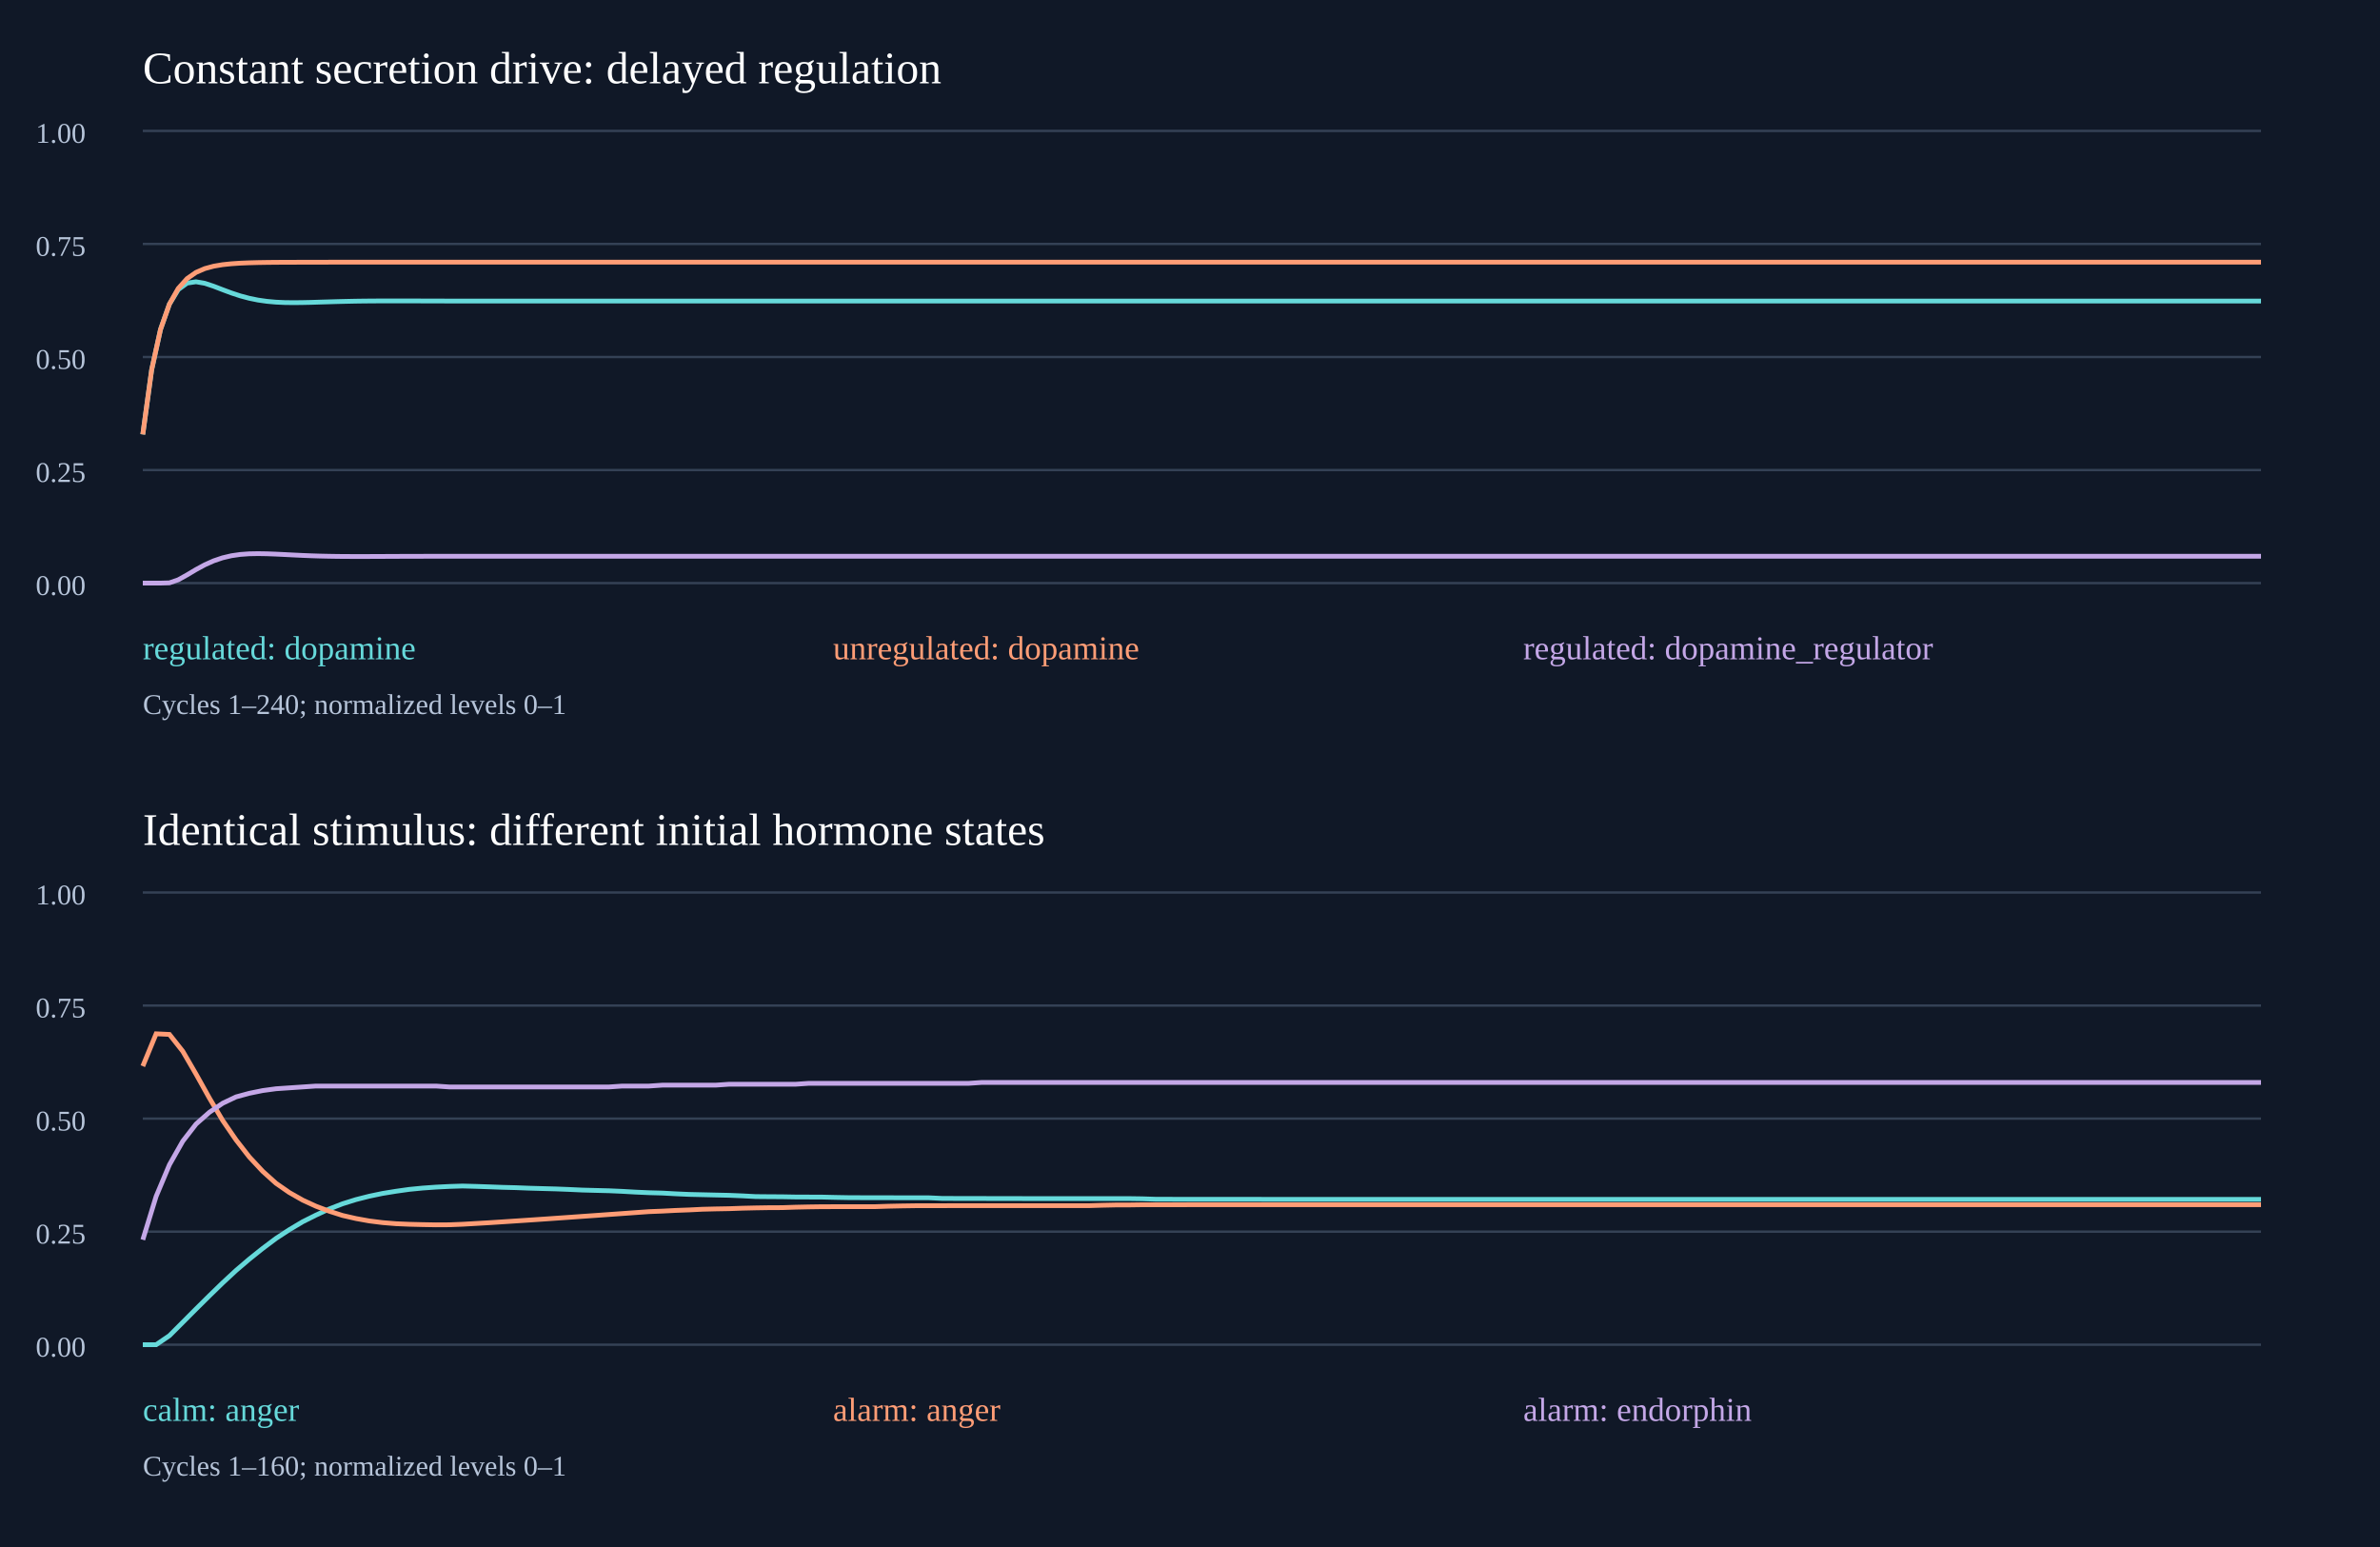
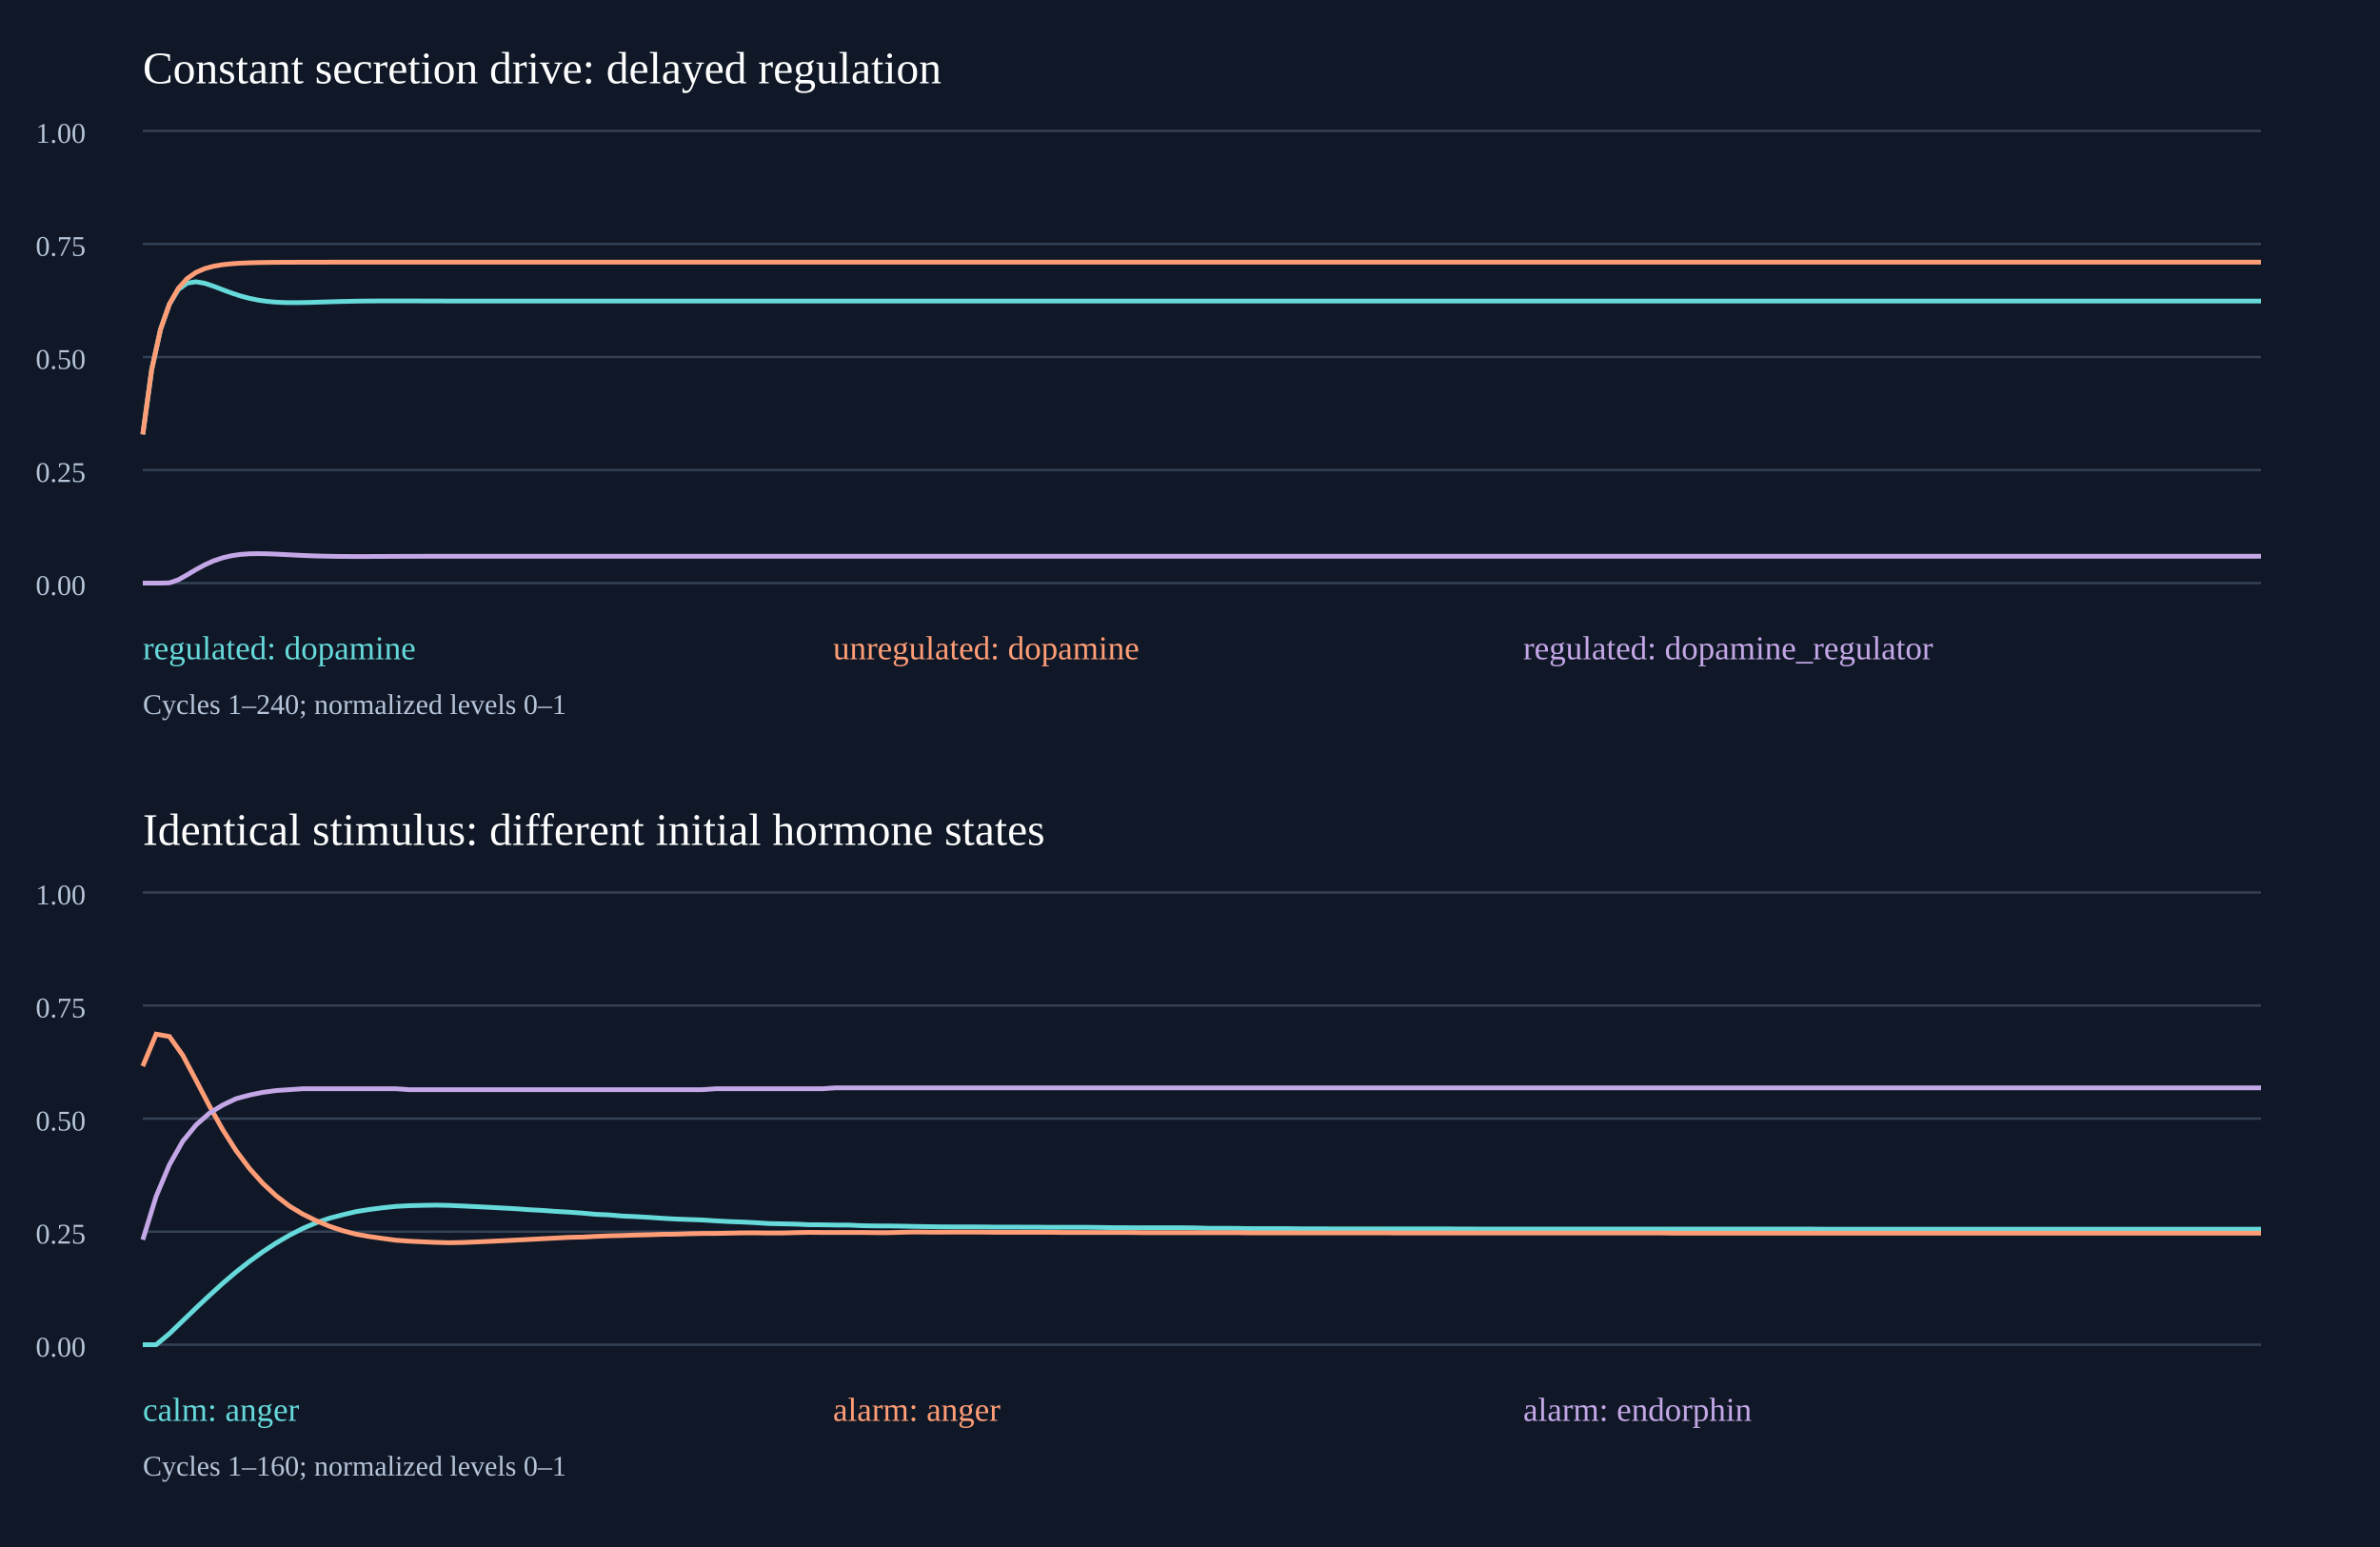
<svg xmlns="http://www.w3.org/2000/svg" width="1000" height="650" viewBox="0 0 1000 650">
  <rect width="1000" height="650" fill="#101827" />
  <text x="60" y="35" fill="white" font-size="19">Constant secretion drive: delayed regulation</text>
  <path d="M 60 245.0 h 890" stroke="#344155" />
  <text x="15" y="250.0" fill="#b6c4d9">0.00</text>
  <path d="M 60 197.5 h 890" stroke="#344155" />
  <text x="15" y="202.5" fill="#b6c4d9">0.25</text>
  <path d="M 60 150.0 h 890" stroke="#344155" />
  <text x="15" y="155.0" fill="#b6c4d9">0.50</text>
  <path d="M 60 102.5 h 890" stroke="#344155" />
  <text x="15" y="107.5" fill="#b6c4d9">0.75</text>
  <path d="M 60 55.0 h 890" stroke="#344155" />
  <text x="15" y="60.0" fill="#b6c4d9">1.00</text>
  <polyline points="60.00,182.53 63.72,155.37 67.45,138.40 71.17,127.81 74.90,121.68 78.62,118.95 82.34,118.39 86.07,119.04 89.79,120.28 93.51,121.71 97.24,123.10 100.96,124.32 104.69,125.32 108.41,126.08 112.13,126.61 115.86,126.95 119.58,127.12 123.31,127.17 127.03,127.13 130.75,127.05 134.48,126.93 138.20,126.82 141.92,126.71 145.65,126.62 149.37,126.54 153.10,126.49 156.82,126.46 160.54,126.44 164.27,126.43 167.99,126.44 171.72,126.44 175.44,126.45 179.16,126.46 182.89,126.47 186.61,126.48 190.33,126.49 194.06,126.49 197.78,126.49 201.51,126.49 205.23,126.50 208.95,126.50 212.68,126.50 216.40,126.49 220.13,126.49 223.85,126.49 227.57,126.49 231.30,126.49 235.02,126.49 238.74,126.49 242.47,126.49 246.19,126.49 249.92,126.49 253.64,126.49 257.36,126.49 261.09,126.49 264.81,126.49 268.54,126.49 272.26,126.49 275.98,126.49 279.71,126.49 283.43,126.49 287.15,126.49 290.88,126.49 294.60,126.49 298.33,126.49 302.05,126.49 305.77,126.49 309.50,126.49 313.22,126.49 316.95,126.49 320.67,126.49 324.39,126.49 328.12,126.49 331.84,126.49 335.56,126.49 339.29,126.49 343.01,126.49 346.74,126.49 350.46,126.49 354.18,126.49 357.91,126.49 361.63,126.49 365.36,126.49 369.08,126.49 372.80,126.49 376.53,126.49 380.25,126.49 383.97,126.49 387.70,126.49 391.42,126.49 395.15,126.49 398.87,126.49 402.59,126.49 406.32,126.49 410.04,126.49 413.77,126.49 417.49,126.49 421.21,126.49 424.94,126.49 428.66,126.49 432.38,126.49 436.11,126.49 439.83,126.49 443.56,126.49 447.28,126.49 451.00,126.49 454.73,126.49 458.45,126.49 462.18,126.49 465.90,126.49 469.62,126.49 473.35,126.49 477.07,126.49 480.79,126.49 484.52,126.49 488.24,126.49 491.97,126.49 495.69,126.49 499.41,126.49 503.14,126.49 506.86,126.49 510.59,126.49 514.31,126.49 518.03,126.49 521.76,126.49 525.48,126.49 529.21,126.49 532.93,126.49 536.65,126.49 540.38,126.49 544.10,126.49 547.82,126.49 551.55,126.49 555.27,126.49 559.00,126.49 562.72,126.49 566.44,126.49 570.17,126.49 573.89,126.49 577.62,126.49 581.34,126.49 585.06,126.49 588.79,126.49 592.51,126.49 596.23,126.49 599.96,126.49 603.68,126.49 607.41,126.49 611.13,126.49 614.85,126.49 618.58,126.49 622.30,126.49 626.03,126.49 629.75,126.49 633.47,126.49 637.20,126.49 640.92,126.49 644.64,126.49 648.37,126.49 652.09,126.49 655.82,126.49 659.54,126.49 663.26,126.49 666.99,126.49 670.71,126.49 674.44,126.49 678.16,126.49 681.88,126.49 685.61,126.49 689.33,126.49 693.05,126.49 696.78,126.49 700.50,126.49 704.23,126.49 707.95,126.49 711.67,126.49 715.40,126.49 719.12,126.49 722.85,126.49 726.57,126.49 730.29,126.49 734.02,126.49 737.74,126.49 741.46,126.49 745.19,126.49 748.91,126.49 752.64,126.49 756.36,126.49 760.08,126.49 763.81,126.49 767.53,126.49 771.26,126.49 774.98,126.49 778.70,126.49 782.43,126.49 786.15,126.49 789.87,126.49 793.60,126.49 797.32,126.49 801.05,126.49 804.77,126.49 808.49,126.49 812.22,126.49 815.94,126.49 819.67,126.49 823.39,126.49 827.11,126.49 830.84,126.49 834.56,126.49 838.28,126.49 842.01,126.49 845.73,126.49 849.46,126.49 853.18,126.49 856.90,126.49 860.63,126.49 864.35,126.49 868.08,126.49 871.80,126.49 875.52,126.49 879.25,126.49 882.97,126.49 886.69,126.49 890.42,126.49 894.14,126.49 897.87,126.49 901.59,126.49 905.31,126.49 909.04,126.49 912.76,126.49 916.49,126.49 920.21,126.49 923.93,126.49 927.66,126.49 931.38,126.49 935.10,126.49 938.83,126.49 942.55,126.49 946.28,126.49 950.00,126.49" fill="none" stroke="#66d9da" stroke-width="2" />
  <text x="60" y="277" fill="#66d9da" font-size="14">regulated: dopamine</text>
  <polyline points="60.00,182.53 63.72,155.37 67.45,138.40 71.17,127.80 74.90,121.18 78.62,117.05 82.34,114.46 86.07,112.85 89.79,111.84 93.51,111.21 97.24,110.82 100.96,110.57 104.69,110.42 108.41,110.32 112.13,110.26 115.86,110.22 119.58,110.20 123.31,110.19 127.03,110.18 130.75,110.17 134.48,110.17 138.20,110.16 141.92,110.16 145.65,110.16 149.37,110.16 153.10,110.16 156.82,110.16 160.54,110.16 164.27,110.16 167.99,110.16 171.72,110.16 175.44,110.16 179.16,110.16 182.89,110.16 186.61,110.16 190.33,110.16 194.06,110.16 197.78,110.16 201.51,110.16 205.23,110.16 208.95,110.16 212.68,110.16 216.40,110.16 220.13,110.16 223.85,110.16 227.57,110.16 231.30,110.16 235.02,110.16 238.74,110.16 242.47,110.16 246.19,110.16 249.92,110.16 253.64,110.16 257.36,110.16 261.09,110.16 264.81,110.16 268.54,110.16 272.26,110.16 275.98,110.16 279.71,110.16 283.43,110.16 287.15,110.16 290.88,110.16 294.60,110.16 298.33,110.16 302.05,110.16 305.77,110.16 309.50,110.16 313.22,110.16 316.95,110.16 320.67,110.16 324.39,110.16 328.12,110.16 331.84,110.16 335.56,110.16 339.29,110.16 343.01,110.16 346.74,110.16 350.46,110.16 354.18,110.16 357.91,110.16 361.63,110.16 365.36,110.16 369.08,110.16 372.80,110.16 376.53,110.16 380.25,110.16 383.97,110.16 387.70,110.16 391.42,110.16 395.15,110.16 398.87,110.16 402.59,110.16 406.32,110.16 410.04,110.16 413.77,110.16 417.49,110.16 421.21,110.16 424.94,110.16 428.66,110.16 432.38,110.16 436.11,110.16 439.83,110.16 443.56,110.16 447.28,110.16 451.00,110.16 454.73,110.16 458.45,110.16 462.18,110.16 465.90,110.16 469.62,110.16 473.35,110.16 477.07,110.16 480.79,110.16 484.52,110.16 488.24,110.16 491.97,110.16 495.69,110.16 499.41,110.16 503.14,110.16 506.86,110.16 510.59,110.16 514.31,110.16 518.03,110.16 521.76,110.16 525.48,110.16 529.21,110.16 532.93,110.16 536.65,110.16 540.38,110.16 544.10,110.16 547.82,110.16 551.55,110.16 555.27,110.16 559.00,110.16 562.72,110.16 566.44,110.16 570.17,110.16 573.89,110.16 577.62,110.16 581.34,110.16 585.06,110.16 588.79,110.16 592.51,110.16 596.23,110.16 599.96,110.16 603.68,110.16 607.41,110.16 611.13,110.16 614.85,110.16 618.58,110.16 622.30,110.16 626.03,110.16 629.75,110.16 633.47,110.16 637.20,110.16 640.92,110.16 644.64,110.16 648.37,110.16 652.09,110.16 655.82,110.16 659.54,110.16 663.26,110.16 666.99,110.16 670.71,110.16 674.44,110.16 678.16,110.16 681.88,110.16 685.61,110.16 689.33,110.16 693.05,110.16 696.78,110.16 700.50,110.16 704.23,110.16 707.95,110.16 711.67,110.16 715.40,110.16 719.12,110.16 722.85,110.16 726.57,110.16 730.29,110.16 734.02,110.16 737.74,110.16 741.46,110.16 745.19,110.16 748.91,110.16 752.64,110.16 756.36,110.16 760.08,110.16 763.81,110.16 767.53,110.16 771.26,110.16 774.98,110.16 778.70,110.16 782.43,110.16 786.15,110.16 789.87,110.16 793.60,110.16 797.32,110.16 801.05,110.16 804.77,110.16 808.49,110.16 812.22,110.16 815.94,110.16 819.67,110.16 823.39,110.16 827.11,110.16 830.84,110.16 834.56,110.16 838.28,110.16 842.01,110.16 845.73,110.16 849.46,110.16 853.18,110.16 856.90,110.16 860.63,110.16 864.35,110.16 868.08,110.16 871.80,110.16 875.52,110.16 879.25,110.16 882.97,110.16 886.69,110.16 890.42,110.16 894.14,110.16 897.87,110.16 901.59,110.16 905.31,110.16 909.04,110.16 912.76,110.16 916.49,110.16 920.21,110.16 923.93,110.16 927.66,110.16 931.38,110.16 935.10,110.16 938.83,110.16 942.55,110.16 946.28,110.16 950.00,110.16" fill="none" stroke="#ff9d76" stroke-width="2" />
  <text x="350" y="277" fill="#ff9d76" font-size="14">unregulated: dopamine</text>
  <polyline points="60.00,245.00 63.72,245.00 67.45,245.00 71.17,244.90 74.90,243.61 78.62,241.54 82.34,239.32 86.07,237.30 89.79,235.64 93.51,234.38 97.24,233.50 100.96,232.96 104.69,232.69 108.41,232.62 112.13,232.68 115.86,232.82 119.58,233.00 123.31,233.19 127.03,233.37 130.75,233.52 134.48,233.64 138.20,233.72 141.92,233.78 145.65,233.81 149.37,233.82 153.10,233.82 156.82,233.81 160.54,233.79 164.27,233.78 167.99,233.76 171.72,233.75 175.44,233.74 179.16,233.73 182.89,233.72 186.61,233.72 190.33,233.72 194.06,233.72 197.78,233.72 201.51,233.72 205.23,233.72 208.95,233.72 212.68,233.73 216.40,233.73 220.13,233.73 223.85,233.73 227.57,233.73 231.30,233.73 235.02,233.73 238.74,233.73 242.47,233.73 246.19,233.73 249.92,233.73 253.64,233.73 257.36,233.73 261.09,233.73 264.81,233.73 268.54,233.73 272.26,233.73 275.98,233.73 279.71,233.73 283.43,233.73 287.15,233.73 290.88,233.73 294.60,233.73 298.33,233.73 302.05,233.73 305.77,233.73 309.50,233.73 313.22,233.73 316.95,233.73 320.67,233.73 324.39,233.73 328.12,233.73 331.84,233.73 335.56,233.73 339.29,233.73 343.01,233.73 346.74,233.73 350.46,233.73 354.18,233.73 357.91,233.73 361.63,233.73 365.36,233.73 369.08,233.73 372.80,233.73 376.53,233.73 380.25,233.73 383.97,233.73 387.70,233.73 391.42,233.73 395.15,233.73 398.87,233.73 402.59,233.73 406.32,233.73 410.04,233.73 413.77,233.73 417.49,233.73 421.21,233.73 424.94,233.73 428.66,233.73 432.38,233.73 436.11,233.73 439.83,233.73 443.56,233.73 447.28,233.73 451.00,233.73 454.73,233.73 458.45,233.73 462.18,233.73 465.90,233.73 469.62,233.73 473.35,233.73 477.07,233.73 480.79,233.73 484.52,233.73 488.24,233.73 491.97,233.73 495.69,233.73 499.41,233.73 503.14,233.73 506.86,233.73 510.59,233.73 514.31,233.73 518.03,233.73 521.76,233.73 525.48,233.73 529.21,233.73 532.93,233.73 536.65,233.73 540.38,233.73 544.10,233.73 547.82,233.73 551.55,233.73 555.27,233.73 559.00,233.73 562.72,233.73 566.44,233.73 570.17,233.73 573.89,233.73 577.62,233.73 581.34,233.73 585.06,233.73 588.79,233.73 592.51,233.73 596.23,233.73 599.96,233.73 603.68,233.73 607.41,233.73 611.13,233.73 614.85,233.73 618.58,233.73 622.30,233.73 626.03,233.73 629.75,233.73 633.47,233.73 637.20,233.73 640.92,233.73 644.64,233.73 648.37,233.73 652.09,233.73 655.82,233.73 659.54,233.73 663.26,233.73 666.99,233.73 670.71,233.73 674.44,233.73 678.16,233.73 681.88,233.73 685.61,233.73 689.33,233.73 693.05,233.73 696.78,233.73 700.50,233.73 704.23,233.73 707.95,233.73 711.67,233.73 715.40,233.73 719.12,233.73 722.85,233.73 726.57,233.73 730.29,233.73 734.02,233.73 737.74,233.73 741.46,233.73 745.19,233.73 748.91,233.73 752.64,233.73 756.36,233.73 760.08,233.73 763.81,233.73 767.53,233.73 771.26,233.73 774.98,233.73 778.70,233.73 782.43,233.73 786.15,233.73 789.87,233.73 793.60,233.73 797.32,233.73 801.05,233.73 804.77,233.73 808.49,233.73 812.22,233.73 815.94,233.73 819.67,233.73 823.39,233.73 827.11,233.73 830.84,233.73 834.56,233.73 838.28,233.73 842.01,233.73 845.73,233.73 849.46,233.73 853.18,233.73 856.90,233.73 860.63,233.73 864.35,233.73 868.08,233.73 871.80,233.73 875.52,233.73 879.25,233.73 882.97,233.73 886.69,233.73 890.42,233.73 894.14,233.73 897.87,233.73 901.59,233.73 905.31,233.73 909.04,233.73 912.76,233.73 916.49,233.73 920.21,233.73 923.93,233.73 927.66,233.73 931.38,233.73 935.10,233.73 938.83,233.73 942.55,233.73 946.28,233.73 950.00,233.73" fill="none" stroke="#c4a7e7" stroke-width="2" />
  <text x="640" y="277" fill="#c4a7e7" font-size="14">regulated: dopamine_regulator</text>
  <text x="60" y="300" fill="#b6c4d9">Cycles 1–240; normalized levels 0–1</text>
  <text x="60" y="355" fill="white" font-size="19">Identical stimulus: different initial hormone states</text>
  <path d="M 60 565.0 h 890" stroke="#344155" />
  <text x="15" y="570.0" fill="#b6c4d9">0.00</text>
  <path d="M 60 517.5 h 890" stroke="#344155" />
  <text x="15" y="522.5" fill="#b6c4d9">0.25</text>
  <path d="M 60 470.0 h 890" stroke="#344155" />
  <text x="15" y="475.0" fill="#b6c4d9">0.50</text>
  <path d="M 60 422.5 h 890" stroke="#344155" />
  <text x="15" y="427.5" fill="#b6c4d9">0.75</text>
  <path d="M 60 375.0 h 890" stroke="#344155" />
  <text x="15" y="380.0" fill="#b6c4d9">1.00</text>
-   <polyline points="60.00,565.00 65.60,565.00 71.19,561.20 76.79,555.59 82.39,549.97 87.99,544.42 93.58,538.99 99.18,533.80 104.78,529.02 110.38,524.55 115.97,520.35 121.57,516.68 127.17,513.34 132.77,510.54 138.36,507.96 143.96,505.78 149.56,504.03 155.16,502.61 160.75,501.44 166.35,500.53 171.95,499.74 177.55,499.19 183.14,498.79 188.74,498.51 194.34,498.33 199.94,498.48 205.53,498.67 211.13,498.88 216.73,499.02 222.33,499.24 227.92,499.40 233.52,499.55 239.12,499.77 244.72,500.03 250.31,500.18 255.91,500.32 261.51,500.57 267.11,500.89 272.70,501.14 278.30,501.29 283.90,501.60 289.50,501.85 295.09,501.98 300.69,502.11 306.29,502.23 311.89,502.46 317.48,502.76 323.08,502.81 328.68,502.84 334.28,502.94 339.87,502.96 345.47,502.98 351.07,503.11 356.67,503.21 362.26,503.23 367.86,503.24 373.46,503.25 379.06,503.26 384.65,503.26 390.25,503.27 395.85,503.53 401.45,503.55 407.04,503.57 412.64,503.57 418.24,503.58 423.84,503.59 429.43,503.60 435.03,503.60 440.63,503.60 446.23,503.61 451.82,503.61 457.42,503.61 463.02,503.61 468.62,503.61 474.21,503.61 479.81,503.69 485.41,503.87 491.01,503.89 496.60,503.90 502.20,503.90 507.80,503.91 513.40,503.91 518.99,503.91 524.59,503.91 530.19,503.92 535.79,503.92 541.38,503.92 546.98,503.93 552.58,503.93 558.18,503.93 563.77,503.93 569.37,503.93 574.97,503.93 580.57,503.93 586.16,503.93 591.76,503.93 597.36,503.93 602.96,503.93 608.55,503.93 614.15,503.93 619.75,503.93 625.35,503.93 630.94,503.93 636.54,503.93 642.14,503.93 647.74,503.93 653.33,503.93 658.93,503.93 664.53,503.93 670.13,503.93 675.72,503.93 681.32,503.93 686.92,503.93 692.52,503.93 698.11,503.93 703.71,503.93 709.31,503.93 714.91,503.93 720.50,503.93 726.10,503.93 731.70,503.93 737.30,503.93 742.89,503.93 748.49,503.93 754.09,503.93 759.69,503.93 765.28,503.93 770.88,503.93 776.48,503.93 782.08,503.93 787.67,503.93 793.27,503.93 798.87,503.93 804.47,503.93 810.06,503.93 815.66,503.93 821.26,503.93 826.86,503.93 832.45,503.93 838.05,503.93 843.65,503.93 849.25,503.93 854.84,503.93 860.44,503.93 866.04,503.93 871.64,503.93 877.23,503.93 882.83,503.93 888.43,503.93 894.03,503.93 899.62,503.93 905.22,503.93 910.82,503.93 916.42,503.93 922.01,503.93 927.61,503.93 933.21,503.93 938.81,503.93 944.40,503.93 950.00,503.93" fill="none" stroke="#66d9da" stroke-width="2" />
+   <polyline points="60.00,565.00 65.60,565.00 71.19,560.35 76.79,554.96 82.39,549.56 87.99,544.31 93.58,539.21 99.18,534.45 104.78,530.05 110.38,525.98 115.97,522.31 121.57,519.03 127.17,516.18 132.77,513.79 138.36,511.88 143.96,510.41 149.56,509.09 155.16,508.19 160.75,507.47 166.35,506.88 171.95,506.59 177.55,506.45 183.14,506.36 188.74,506.47 194.34,506.72 199.94,506.99 205.53,507.27 211.13,507.57 216.73,507.87 222.33,508.28 227.92,508.58 233.52,508.99 239.12,509.30 244.72,509.71 250.31,510.22 255.91,510.46 261.51,510.95 267.11,511.18 272.70,511.50 278.30,511.88 283.90,512.19 289.50,512.40 295.09,512.59 300.69,512.96 306.29,513.26 311.89,513.45 317.48,513.73 323.08,514.09 328.68,514.21 334.28,514.32 339.87,514.59 345.47,514.62 351.07,514.72 356.67,514.74 362.26,515.00 367.86,515.09 373.46,515.11 379.06,515.20 384.65,515.31 390.25,515.40 395.85,515.48 401.45,515.50 407.04,515.51 412.64,515.52 418.24,515.59 423.84,515.59 429.43,515.60 435.03,515.60 440.63,515.67 446.23,515.68 451.82,515.68 457.42,515.68 463.02,515.75 468.62,515.83 474.21,515.84 479.81,515.84 485.41,515.84 491.01,515.85 496.60,515.85 502.20,515.92 507.80,516.09 513.40,516.10 518.99,516.11 524.59,516.21 530.19,516.22 535.79,516.22 541.38,516.23 546.98,516.30 552.58,516.31 558.18,516.32 563.77,516.32 569.37,516.32 574.97,516.32 580.57,516.32 586.16,516.32 591.76,516.32 597.36,516.33 602.96,516.33 608.55,516.33 614.15,516.39 619.75,516.40 625.35,516.40 630.94,516.40 636.54,516.40 642.14,516.40 647.74,516.40 653.33,516.40 658.93,516.40 664.53,516.40 670.13,516.40 675.72,516.40 681.32,516.40 686.92,516.40 692.52,516.40 698.11,516.40 703.71,516.40 709.31,516.40 714.91,516.40 720.50,516.40 726.10,516.40 731.70,516.40 737.30,516.40 742.89,516.40 748.49,516.40 754.09,516.40 759.69,516.40 765.28,516.47 770.88,516.47 776.48,516.47 782.08,516.48 787.67,516.48 793.27,516.48 798.87,516.48 804.47,516.48 810.06,516.48 815.66,516.48 821.26,516.48 826.86,516.48 832.45,516.48 838.05,516.48 843.65,516.48 849.25,516.48 854.84,516.48 860.44,516.48 866.04,516.48 871.64,516.48 877.23,516.48 882.83,516.48 888.43,516.48 894.03,516.48 899.62,516.48 905.22,516.48 910.82,516.48 916.42,516.48 922.01,516.48 927.61,516.48 933.21,516.48 938.81,516.48 944.40,516.48 950.00,516.48" fill="none" stroke="#66d9da" stroke-width="2" />
  <text x="60" y="597" fill="#66d9da" font-size="14">calm: anger</text>
-   <polyline points="60.00,447.97 65.60,434.37 71.19,434.63 76.79,441.71 82.39,451.35 87.99,461.39 93.58,470.81 99.18,478.96 104.78,486.15 110.38,492.15 115.97,497.18 121.57,501.07 127.17,504.25 132.77,506.82 138.36,508.92 143.96,510.71 149.56,511.99 155.16,513.00 160.75,513.70 166.35,514.16 171.95,514.40 177.55,514.54 183.14,514.64 188.74,514.61 194.34,514.39 199.94,514.07 205.53,513.74 211.13,513.38 216.73,513.01 222.33,512.64 227.92,512.26 233.52,511.87 239.12,511.48 244.72,511.08 250.31,510.69 255.91,510.29 261.51,509.89 267.11,509.49 272.70,509.09 278.30,508.87 283.90,508.58 289.50,508.37 295.09,508.09 300.69,507.95 306.29,507.85 311.89,507.65 317.48,507.52 323.08,507.43 328.68,507.41 334.28,507.22 339.87,507.10 345.47,507.02 351.07,507.01 356.67,507.00 362.26,506.99 367.86,506.99 373.46,506.81 379.06,506.69 384.65,506.61 390.25,506.60 395.85,506.59 401.45,506.58 407.04,506.58 412.64,506.58 418.24,506.58 423.84,506.58 429.43,506.58 435.03,506.58 440.63,506.58 446.23,506.58 451.82,506.58 457.42,506.58 463.02,506.41 468.62,506.29 474.21,506.28 479.81,506.20 485.41,506.20 491.01,506.19 496.60,506.19 502.20,506.18 507.80,506.18 513.40,506.18 518.99,506.18 524.59,506.18 530.19,506.18 535.79,506.18 541.38,506.18 546.98,506.18 552.58,506.18 558.18,506.18 563.77,506.18 569.37,506.18 574.97,506.18 580.57,506.18 586.16,506.18 591.76,506.18 597.36,506.18 602.96,506.18 608.55,506.18 614.15,506.18 619.75,506.18 625.35,506.18 630.94,506.18 636.54,506.18 642.14,506.18 647.74,506.18 653.33,506.18 658.93,506.18 664.53,506.18 670.13,506.18 675.72,506.18 681.32,506.18 686.92,506.18 692.52,506.18 698.11,506.18 703.71,506.18 709.31,506.18 714.91,506.18 720.50,506.18 726.10,506.18 731.70,506.18 737.30,506.18 742.89,506.18 748.49,506.18 754.09,506.18 759.69,506.18 765.28,506.18 770.88,506.18 776.48,506.18 782.08,506.18 787.67,506.18 793.27,506.18 798.87,506.18 804.47,506.18 810.06,506.18 815.66,506.18 821.26,506.18 826.86,506.18 832.45,506.18 838.05,506.18 843.65,506.18 849.25,506.18 854.84,506.18 860.44,506.18 866.04,506.18 871.64,506.18 877.23,506.18 882.83,506.18 888.43,506.18 894.03,506.18 899.62,506.18 905.22,506.18 910.82,506.18 916.42,506.18 922.01,506.18 927.61,506.18 933.21,506.18 938.81,506.18 944.40,506.18 950.00,506.18" fill="none" stroke="#ff9d76" stroke-width="2" />
+   <polyline points="60.00,447.97 65.60,434.53 71.19,435.51 76.79,443.39 82.39,453.94 87.99,464.69 93.58,474.67 99.18,483.44 104.78,490.92 110.38,497.18 115.97,502.39 121.57,506.74 127.17,510.11 132.77,512.86 138.36,515.21 143.96,517.09 149.56,518.56 155.16,519.54 160.75,520.35 166.35,521.10 171.95,521.50 177.55,521.77 183.14,522.01 188.74,522.15 194.34,522.05 199.94,521.83 205.53,521.58 211.13,521.32 216.73,521.05 222.33,520.77 227.92,520.48 233.52,520.19 239.12,519.90 244.72,519.77 250.31,519.48 255.91,519.25 261.51,519.12 267.11,518.93 272.70,518.81 278.30,518.62 283.90,518.57 289.50,518.38 295.09,518.26 300.69,518.25 306.29,518.14 311.89,518.03 317.48,518.02 323.08,518.08 328.68,518.07 334.28,517.91 339.87,517.80 345.47,517.85 351.07,517.85 356.67,517.85 362.26,517.85 367.86,517.92 373.46,517.92 379.06,517.76 384.65,517.65 390.25,517.71 395.85,517.71 401.45,517.70 407.04,517.70 412.64,517.70 418.24,517.77 423.84,517.77 429.43,517.77 435.03,517.77 440.63,517.77 446.23,517.84 451.82,517.85 457.42,517.85 463.02,517.85 468.62,517.85 474.21,517.85 479.81,517.92 485.41,517.92 491.01,517.92 496.60,517.93 502.20,517.93 507.80,517.93 513.40,517.93 518.99,517.93 524.59,518.00 530.19,518.00 535.79,518.00 541.38,518.00 546.98,518.00 552.58,518.00 558.18,518.00 563.77,518.00 569.37,518.00 574.97,518.00 580.57,518.00 586.16,518.07 591.76,518.07 597.36,518.08 602.96,518.08 608.55,518.08 614.15,518.08 619.75,518.08 625.35,518.08 630.94,518.08 636.54,518.08 642.14,518.08 647.74,518.08 653.33,518.08 658.93,518.08 664.53,518.08 670.13,518.08 675.72,518.08 681.32,518.08 686.92,518.08 692.52,518.08 698.11,518.08 703.71,518.15 709.31,518.15 714.91,518.15 720.50,518.15 726.10,518.15 731.70,518.16 737.30,518.16 742.89,518.16 748.49,518.16 754.09,518.16 759.69,518.16 765.28,518.16 770.88,518.16 776.48,518.16 782.08,518.16 787.67,518.16 793.27,518.16 798.87,518.16 804.47,518.16 810.06,518.16 815.66,518.16 821.26,518.16 826.86,518.16 832.45,518.16 838.05,518.16 843.65,518.16 849.25,518.16 854.84,518.16 860.44,518.16 866.04,518.16 871.64,518.16 877.23,518.16 882.83,518.16 888.43,518.16 894.03,518.16 899.62,518.16 905.22,518.16 910.82,518.16 916.42,518.16 922.01,518.16 927.61,518.16 933.21,518.16 938.81,518.16 944.40,518.16 950.00,518.16" fill="none" stroke="#ff9d76" stroke-width="2" />
  <text x="350" y="597" fill="#ff9d76" font-size="14">alarm: anger</text>
-   <polyline points="60.00,520.92 65.60,502.68 71.19,489.38 76.79,479.50 82.39,472.28 87.99,467.34 93.58,463.54 99.18,460.88 104.78,459.36 110.38,458.22 115.97,457.46 121.57,457.08 127.17,456.70 132.77,456.32 138.36,456.32 143.96,456.32 149.56,456.32 155.16,456.32 160.75,456.32 166.35,456.32 171.95,456.32 177.55,456.32 183.14,456.32 188.74,456.70 194.34,456.70 199.94,456.70 205.53,456.70 211.13,456.70 216.73,456.70 222.33,456.70 227.92,456.70 233.52,456.70 239.12,456.70 244.72,456.70 250.31,456.70 255.91,456.70 261.51,456.32 267.11,456.32 272.70,456.32 278.30,455.94 283.90,455.94 289.50,455.94 295.09,455.94 300.69,455.94 306.29,455.56 311.89,455.56 317.48,455.56 323.08,455.56 328.68,455.56 334.28,455.56 339.87,455.18 345.47,455.18 351.07,455.18 356.67,455.18 362.26,455.18 367.86,455.18 373.46,455.18 379.06,455.18 384.65,455.18 390.25,455.18 395.85,455.18 401.45,455.18 407.04,455.18 412.64,454.80 418.24,454.80 423.84,454.80 429.43,454.80 435.03,454.80 440.63,454.80 446.23,454.80 451.82,454.80 457.42,454.80 463.02,454.80 468.62,454.80 474.21,454.80 479.81,454.80 485.41,454.80 491.01,454.80 496.60,454.80 502.20,454.80 507.80,454.80 513.40,454.80 518.99,454.80 524.59,454.80 530.19,454.80 535.79,454.80 541.38,454.80 546.98,454.80 552.58,454.80 558.18,454.80 563.77,454.80 569.37,454.80 574.97,454.80 580.57,454.80 586.16,454.80 591.76,454.80 597.36,454.80 602.96,454.80 608.55,454.80 614.15,454.80 619.75,454.80 625.35,454.80 630.94,454.80 636.54,454.80 642.14,454.80 647.74,454.80 653.33,454.80 658.93,454.80 664.53,454.80 670.13,454.80 675.72,454.80 681.32,454.80 686.92,454.80 692.52,454.80 698.11,454.80 703.71,454.80 709.31,454.80 714.91,454.80 720.50,454.80 726.10,454.80 731.70,454.80 737.30,454.80 742.89,454.80 748.49,454.80 754.09,454.80 759.69,454.80 765.28,454.80 770.88,454.80 776.48,454.80 782.08,454.80 787.67,454.80 793.27,454.80 798.87,454.80 804.47,454.80 810.06,454.80 815.66,454.80 821.26,454.80 826.86,454.80 832.45,454.80 838.05,454.80 843.65,454.80 849.25,454.80 854.84,454.80 860.44,454.80 866.04,454.80 871.64,454.80 877.23,454.80 882.83,454.80 888.43,454.80 894.03,454.80 899.62,454.80 905.22,454.80 910.82,454.80 916.42,454.80 922.01,454.80 927.61,454.80 933.21,454.80 938.81,454.80 944.40,454.80 950.00,454.80" fill="none" stroke="#c4a7e7" stroke-width="2" />
+   <polyline points="60.00,520.92 65.60,502.68 71.19,489.38 76.79,479.50 82.39,472.66 87.99,467.72 93.58,464.30 99.18,461.64 104.78,460.12 110.38,458.98 115.97,458.22 121.57,457.84 127.17,457.46 132.77,457.46 138.36,457.46 143.96,457.46 149.56,457.46 155.16,457.46 160.75,457.46 166.35,457.46 171.95,457.84 177.55,457.84 183.14,457.84 188.74,457.84 194.34,457.84 199.94,457.84 205.53,457.84 211.13,457.84 216.73,457.84 222.33,457.84 227.92,457.84 233.52,457.84 239.12,457.84 244.72,457.84 250.31,457.84 255.91,457.84 261.51,457.84 267.11,457.84 272.70,457.84 278.30,457.84 283.90,457.84 289.50,457.84 295.09,457.84 300.69,457.46 306.29,457.46 311.89,457.46 317.48,457.46 323.08,457.46 328.68,457.46 334.28,457.46 339.87,457.46 345.47,457.46 351.07,457.08 356.67,457.08 362.26,457.08 367.86,457.08 373.46,457.08 379.06,457.08 384.65,457.08 390.25,457.08 395.85,457.08 401.45,457.08 407.04,457.08 412.64,457.08 418.24,457.08 423.84,457.08 429.43,457.08 435.03,457.08 440.63,457.08 446.23,457.08 451.82,457.08 457.42,457.08 463.02,457.08 468.62,457.08 474.21,457.08 479.81,457.08 485.41,457.08 491.01,457.08 496.60,457.08 502.20,457.08 507.80,457.08 513.40,457.08 518.99,457.08 524.59,457.08 530.19,457.08 535.79,457.08 541.38,457.08 546.98,457.08 552.58,457.08 558.18,457.08 563.77,457.08 569.37,457.08 574.97,457.08 580.57,457.08 586.16,457.08 591.76,457.08 597.36,457.08 602.96,457.08 608.55,457.08 614.15,457.08 619.75,457.08 625.35,457.08 630.94,457.08 636.54,457.08 642.14,457.08 647.74,457.08 653.33,457.08 658.93,457.08 664.53,457.08 670.13,457.08 675.72,457.08 681.32,457.08 686.92,457.08 692.52,457.08 698.11,457.08 703.71,457.08 709.31,457.08 714.91,457.08 720.50,457.08 726.10,457.08 731.70,457.08 737.30,457.08 742.89,457.08 748.49,457.08 754.09,457.08 759.69,457.08 765.28,457.08 770.88,457.08 776.48,457.08 782.08,457.08 787.67,457.08 793.27,457.08 798.87,457.08 804.47,457.08 810.06,457.08 815.66,457.08 821.26,457.08 826.86,457.08 832.45,457.08 838.05,457.08 843.65,457.08 849.25,457.08 854.84,457.08 860.44,457.08 866.04,457.08 871.64,457.08 877.23,457.08 882.83,457.08 888.43,457.08 894.03,457.08 899.62,457.08 905.22,457.08 910.82,457.08 916.42,457.08 922.01,457.08 927.61,457.08 933.21,457.08 938.81,457.08 944.40,457.08 950.00,457.08" fill="none" stroke="#c4a7e7" stroke-width="2" />
  <text x="640" y="597" fill="#c4a7e7" font-size="14">alarm: endorphin</text>
  <text x="60" y="620" fill="#b6c4d9">Cycles 1–160; normalized levels 0–1</text>
</svg>
